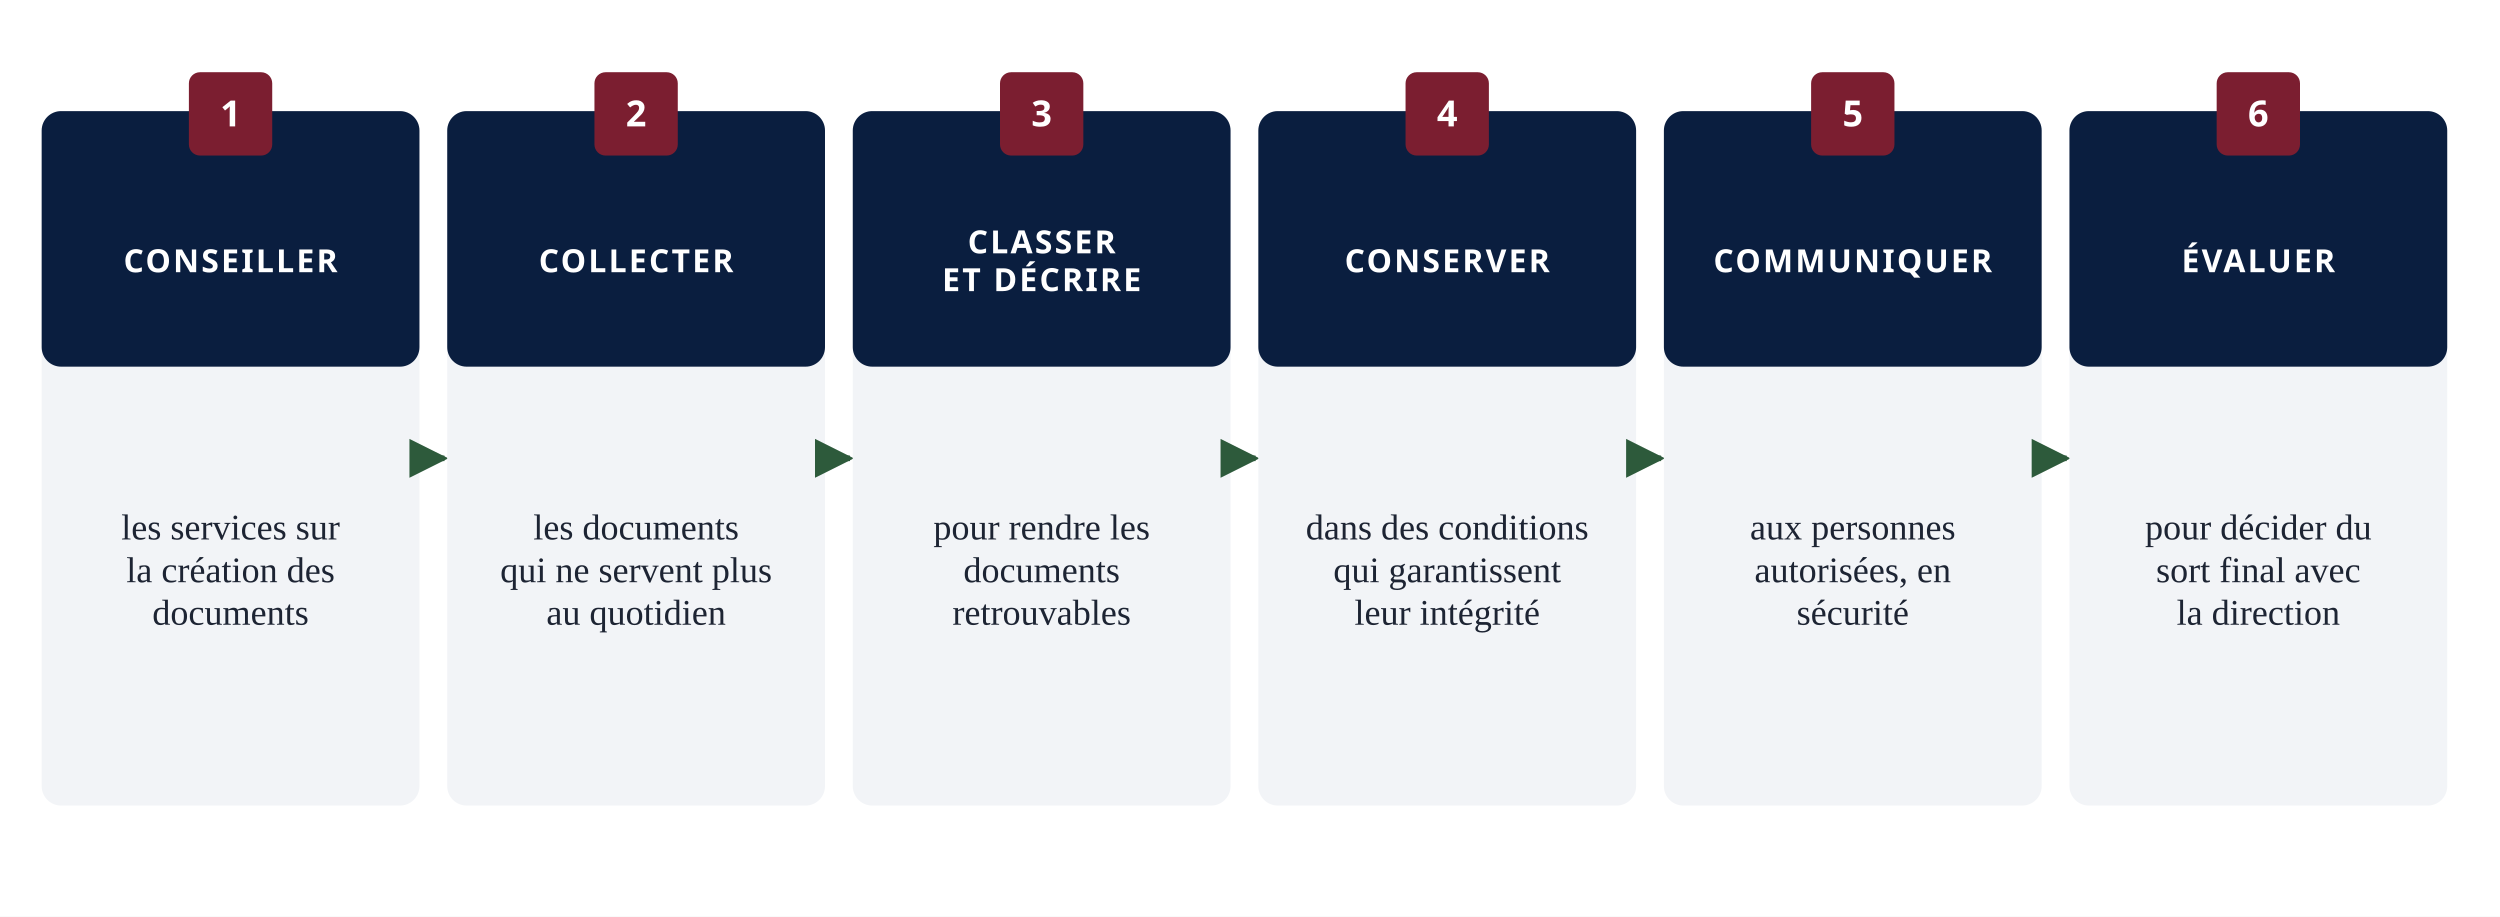
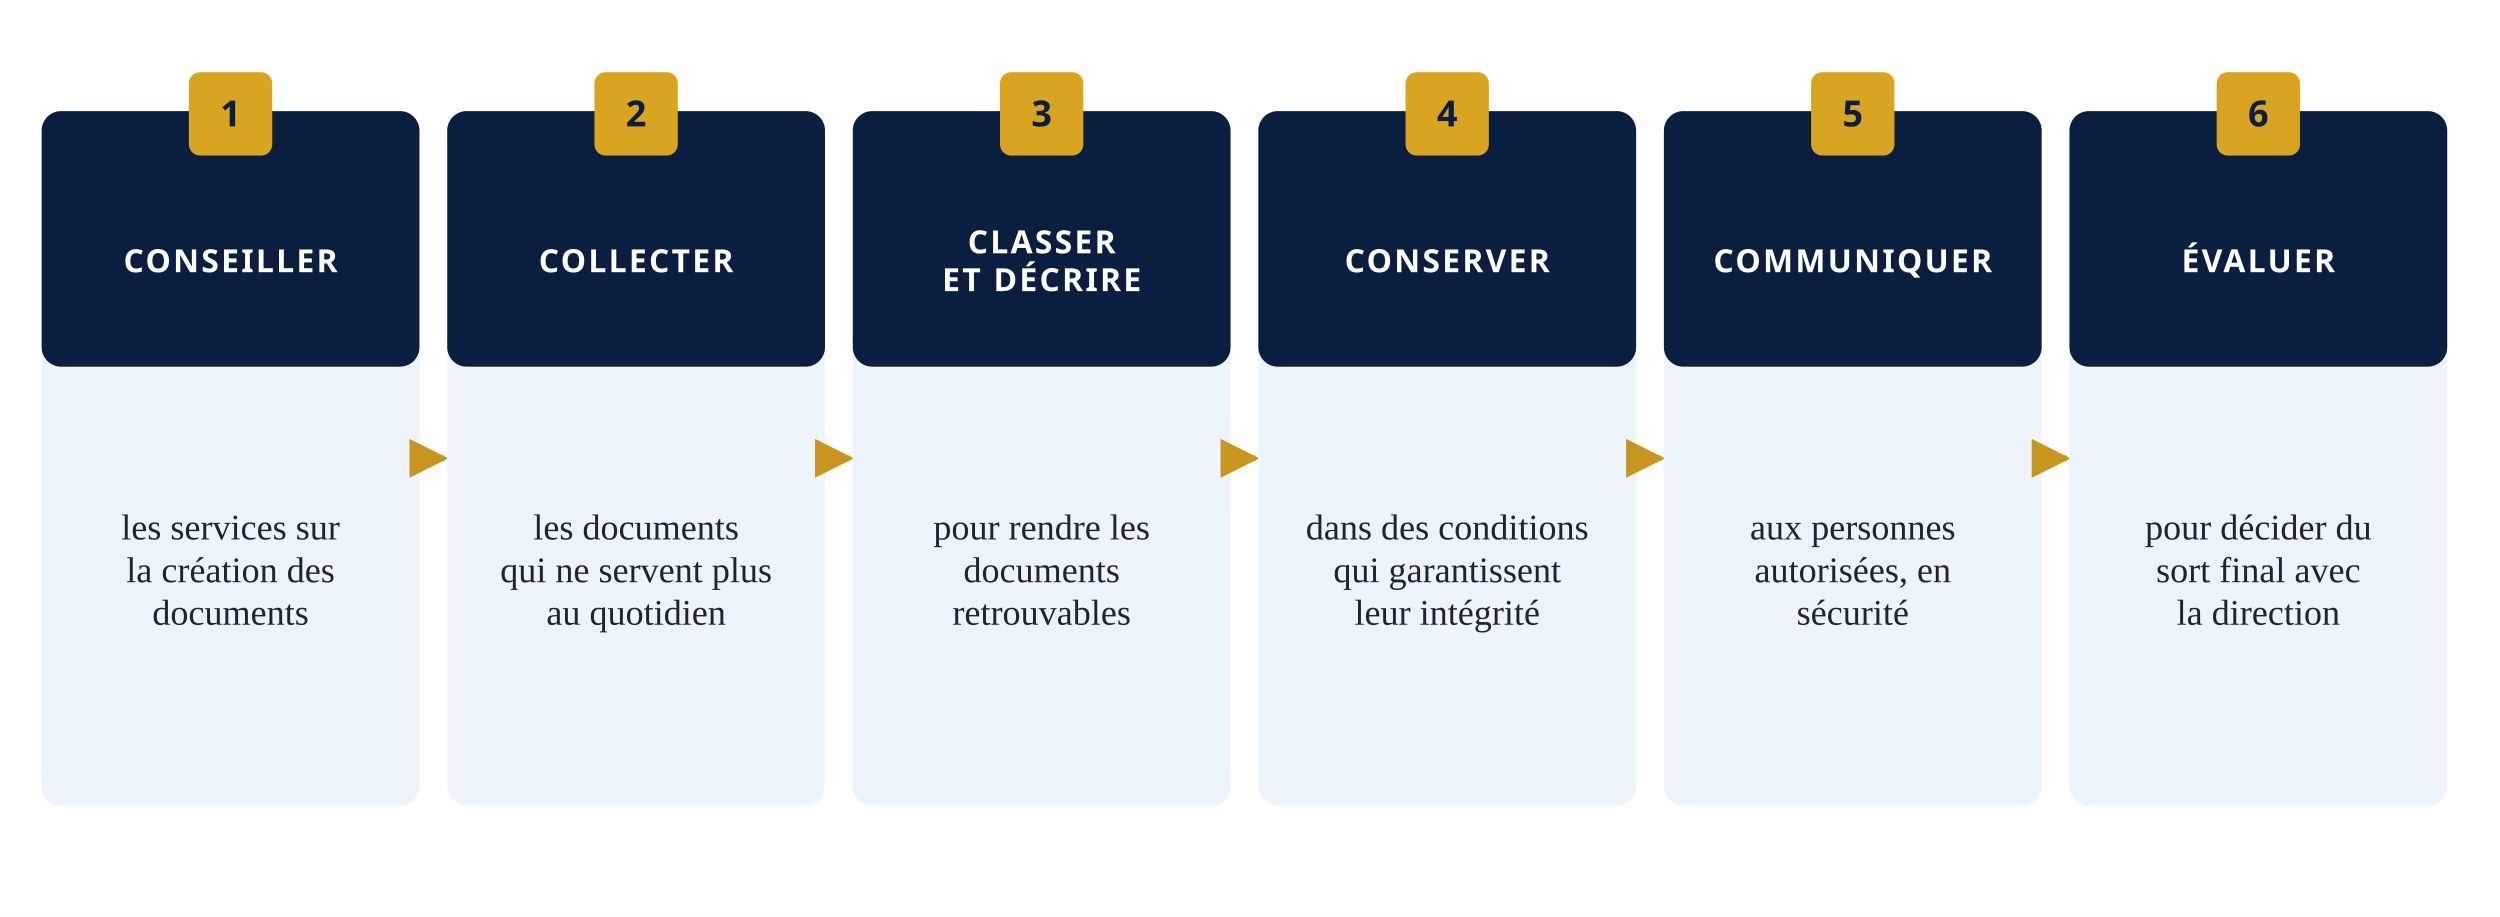
<svg xmlns="http://www.w3.org/2000/svg" viewBox="0 0 900 330" width="900" height="330">
  <defs>
    <marker id="ar" viewBox="0 0 10 10" refX="9" refY="5" markerWidth="7" markerHeight="7" orient="auto-start-reverse">
      <path d="M0 0L10 5L0 10z" fill="#0A1E3F" />
    </marker>
    <marker id="arg" viewBox="0 0 10 10" refX="9" refY="5" markerWidth="7" markerHeight="7" orient="auto-start-reverse">
-       <path d="M0 0L10 5L0 10z" fill="#2D5A3B" />
+       <path d="M0 0L10 5L0 10z" fill="#C8951E" />
    </marker>
  </defs>
  <rect width="900" height="330" fill="white" />
-   <rect x="15" y="40" width="136" height="250" rx="7" fill="#F2F4F7" stroke="none" stroke-width="1" />
+   <rect x="15" y="40" width="136" height="250" rx="7" fill="#EEF4FB" stroke="none" stroke-width="1" />
  <rect x="15" y="40" width="136" height="92" rx="7" fill="#0A1E3F" stroke="none" stroke-width="1" />
-   <rect x="68.0" y="26" width="30" height="30" rx="4" fill="#7B1E30" stroke="none" stroke-width="1" />
-   <text x="83.0" y="45.5" font-family="Montserrat" font-size="13" font-weight="800" fill="white" text-anchor="middle" letter-spacing="0">1</text>
+   <rect x="68.0" y="26" width="30" height="30" rx="4" fill="#D9A520" stroke="none" stroke-width="1" />
+   <text x="83.0" y="45.5" font-family="Montserrat" font-size="13" font-weight="800" fill="#0A1E3F" text-anchor="middle" letter-spacing="0">1</text>
  <text x="83.0" y="98.0" font-family="Montserrat" font-size="11.5" font-weight="800" fill="white" text-anchor="middle" letter-spacing="0.8">CONSEILLER</text>
  <text x="83.0" y="194.2" font-family="Source Sans 3" font-size="13" font-weight="400" fill="#1D2433" text-anchor="middle" letter-spacing="0">les services sur</text>
  <text x="83.0" y="209.6" font-family="Source Sans 3" font-size="13" font-weight="400" fill="#1D2433" text-anchor="middle" letter-spacing="0">la création des</text>
  <text x="83.0" y="224.9" font-family="Source Sans 3" font-size="13" font-weight="400" fill="#1D2433" text-anchor="middle" letter-spacing="0">documents</text>
-   <line x1="152" y1="165" x2="160" y2="165" stroke="#2D5A3B" stroke-width="2" marker-end="url(#arg)" />
-   <rect x="161" y="40" width="136" height="250" rx="7" fill="#F2F4F7" stroke="none" stroke-width="1" />
+   <line x1="152" y1="165" x2="160" y2="165" stroke="#C8951E" stroke-width="2" marker-end="url(#arg)" />
+   <rect x="161" y="40" width="136" height="250" rx="7" fill="#EEF4FB" stroke="none" stroke-width="1" />
  <rect x="161" y="40" width="136" height="92" rx="7" fill="#0A1E3F" stroke="none" stroke-width="1" />
-   <rect x="214.0" y="26" width="30" height="30" rx="4" fill="#7B1E30" stroke="none" stroke-width="1" />
-   <text x="229.0" y="45.5" font-family="Montserrat" font-size="13" font-weight="800" fill="white" text-anchor="middle" letter-spacing="0">2</text>
+   <rect x="214.0" y="26" width="30" height="30" rx="4" fill="#D9A520" stroke="none" stroke-width="1" />
+   <text x="229.0" y="45.5" font-family="Montserrat" font-size="13" font-weight="800" fill="#0A1E3F" text-anchor="middle" letter-spacing="0">2</text>
  <text x="229.0" y="98.0" font-family="Montserrat" font-size="11.5" font-weight="800" fill="white" text-anchor="middle" letter-spacing="0.8">COLLECTER</text>
  <text x="229.0" y="194.2" font-family="Source Sans 3" font-size="13" font-weight="400" fill="#1D2433" text-anchor="middle" letter-spacing="0">les documents</text>
  <text x="229.0" y="209.6" font-family="Source Sans 3" font-size="13" font-weight="400" fill="#1D2433" text-anchor="middle" letter-spacing="0">qui ne servent plus</text>
  <text x="229.0" y="224.9" font-family="Source Sans 3" font-size="13" font-weight="400" fill="#1D2433" text-anchor="middle" letter-spacing="0">au quotidien</text>
-   <line x1="298" y1="165" x2="306" y2="165" stroke="#2D5A3B" stroke-width="2" marker-end="url(#arg)" />
-   <rect x="307" y="40" width="136" height="250" rx="7" fill="#F2F4F7" stroke="none" stroke-width="1" />
+   <line x1="298" y1="165" x2="306" y2="165" stroke="#C8951E" stroke-width="2" marker-end="url(#arg)" />
+   <rect x="307" y="40" width="136" height="250" rx="7" fill="#EEF4FB" stroke="none" stroke-width="1" />
  <rect x="307" y="40" width="136" height="92" rx="7" fill="#0A1E3F" stroke="none" stroke-width="1" />
-   <rect x="360.0" y="26" width="30" height="30" rx="4" fill="#7B1E30" stroke="none" stroke-width="1" />
-   <text x="375.0" y="45.5" font-family="Montserrat" font-size="13" font-weight="800" fill="white" text-anchor="middle" letter-spacing="0">3</text>
+   <rect x="360.0" y="26" width="30" height="30" rx="4" fill="#D9A520" stroke="none" stroke-width="1" />
+   <text x="375.0" y="45.5" font-family="Montserrat" font-size="13" font-weight="800" fill="#0A1E3F" text-anchor="middle" letter-spacing="0">3</text>
  <text x="375.0" y="91.2" font-family="Montserrat" font-size="11.5" font-weight="800" fill="white" text-anchor="middle" letter-spacing="0.8">CLASSER</text>
  <text x="375.0" y="104.8" font-family="Montserrat" font-size="11.5" font-weight="800" fill="white" text-anchor="middle" letter-spacing="0.8">ET DÉCRIRE</text>
  <text x="375.0" y="194.2" font-family="Source Sans 3" font-size="13" font-weight="400" fill="#1D2433" text-anchor="middle" letter-spacing="0">pour rendre les</text>
  <text x="375.0" y="209.6" font-family="Source Sans 3" font-size="13" font-weight="400" fill="#1D2433" text-anchor="middle" letter-spacing="0">documents</text>
  <text x="375.0" y="224.9" font-family="Source Sans 3" font-size="13" font-weight="400" fill="#1D2433" text-anchor="middle" letter-spacing="0">retrouvables</text>
-   <line x1="444" y1="165" x2="452" y2="165" stroke="#2D5A3B" stroke-width="2" marker-end="url(#arg)" />
-   <rect x="453" y="40" width="136" height="250" rx="7" fill="#F2F4F7" stroke="none" stroke-width="1" />
+   <line x1="444" y1="165" x2="452" y2="165" stroke="#C8951E" stroke-width="2" marker-end="url(#arg)" />
+   <rect x="453" y="40" width="136" height="250" rx="7" fill="#EEF4FB" stroke="none" stroke-width="1" />
  <rect x="453" y="40" width="136" height="92" rx="7" fill="#0A1E3F" stroke="none" stroke-width="1" />
-   <rect x="506.0" y="26" width="30" height="30" rx="4" fill="#7B1E30" stroke="none" stroke-width="1" />
-   <text x="521.0" y="45.5" font-family="Montserrat" font-size="13" font-weight="800" fill="white" text-anchor="middle" letter-spacing="0">4</text>
+   <rect x="506.0" y="26" width="30" height="30" rx="4" fill="#D9A520" stroke="none" stroke-width="1" />
+   <text x="521.0" y="45.5" font-family="Montserrat" font-size="13" font-weight="800" fill="#0A1E3F" text-anchor="middle" letter-spacing="0">4</text>
  <text x="521.0" y="98.0" font-family="Montserrat" font-size="11.5" font-weight="800" fill="white" text-anchor="middle" letter-spacing="0.8">CONSERVER</text>
  <text x="521.0" y="194.2" font-family="Source Sans 3" font-size="13" font-weight="400" fill="#1D2433" text-anchor="middle" letter-spacing="0">dans des conditions</text>
  <text x="521.0" y="209.6" font-family="Source Sans 3" font-size="13" font-weight="400" fill="#1D2433" text-anchor="middle" letter-spacing="0">qui garantissent</text>
  <text x="521.0" y="224.9" font-family="Source Sans 3" font-size="13" font-weight="400" fill="#1D2433" text-anchor="middle" letter-spacing="0">leur intégrité</text>
-   <line x1="590" y1="165" x2="598" y2="165" stroke="#2D5A3B" stroke-width="2" marker-end="url(#arg)" />
-   <rect x="599" y="40" width="136" height="250" rx="7" fill="#F2F4F7" stroke="none" stroke-width="1" />
+   <line x1="590" y1="165" x2="598" y2="165" stroke="#C8951E" stroke-width="2" marker-end="url(#arg)" />
+   <rect x="599" y="40" width="136" height="250" rx="7" fill="#EEF4FB" stroke="none" stroke-width="1" />
  <rect x="599" y="40" width="136" height="92" rx="7" fill="#0A1E3F" stroke="none" stroke-width="1" />
-   <rect x="652.0" y="26" width="30" height="30" rx="4" fill="#7B1E30" stroke="none" stroke-width="1" />
-   <text x="667.0" y="45.5" font-family="Montserrat" font-size="13" font-weight="800" fill="white" text-anchor="middle" letter-spacing="0">5</text>
+   <rect x="652.0" y="26" width="30" height="30" rx="4" fill="#D9A520" stroke="none" stroke-width="1" />
+   <text x="667.0" y="45.5" font-family="Montserrat" font-size="13" font-weight="800" fill="#0A1E3F" text-anchor="middle" letter-spacing="0">5</text>
  <text x="667.0" y="98.0" font-family="Montserrat" font-size="11.5" font-weight="800" fill="white" text-anchor="middle" letter-spacing="0.8">COMMUNIQUER</text>
  <text x="667.0" y="194.2" font-family="Source Sans 3" font-size="13" font-weight="400" fill="#1D2433" text-anchor="middle" letter-spacing="0">aux personnes</text>
  <text x="667.0" y="209.6" font-family="Source Sans 3" font-size="13" font-weight="400" fill="#1D2433" text-anchor="middle" letter-spacing="0">autorisées, en</text>
  <text x="667.0" y="224.9" font-family="Source Sans 3" font-size="13" font-weight="400" fill="#1D2433" text-anchor="middle" letter-spacing="0">sécurité</text>
-   <line x1="736" y1="165" x2="744" y2="165" stroke="#2D5A3B" stroke-width="2" marker-end="url(#arg)" />
-   <rect x="745" y="40" width="136" height="250" rx="7" fill="#F2F4F7" stroke="none" stroke-width="1" />
+   <line x1="736" y1="165" x2="744" y2="165" stroke="#C8951E" stroke-width="2" marker-end="url(#arg)" />
+   <rect x="745" y="40" width="136" height="250" rx="7" fill="#EEF4FB" stroke="none" stroke-width="1" />
  <rect x="745" y="40" width="136" height="92" rx="7" fill="#0A1E3F" stroke="none" stroke-width="1" />
-   <rect x="798.0" y="26" width="30" height="30" rx="4" fill="#7B1E30" stroke="none" stroke-width="1" />
-   <text x="813.0" y="45.5" font-family="Montserrat" font-size="13" font-weight="800" fill="white" text-anchor="middle" letter-spacing="0">6</text>
+   <rect x="798.0" y="26" width="30" height="30" rx="4" fill="#D9A520" stroke="none" stroke-width="1" />
+   <text x="813.0" y="45.5" font-family="Montserrat" font-size="13" font-weight="800" fill="#0A1E3F" text-anchor="middle" letter-spacing="0">6</text>
  <text x="813.0" y="98.0" font-family="Montserrat" font-size="11.5" font-weight="800" fill="white" text-anchor="middle" letter-spacing="0.8">ÉVALUER</text>
  <text x="813.0" y="194.2" font-family="Source Sans 3" font-size="13" font-weight="400" fill="#1D2433" text-anchor="middle" letter-spacing="0">pour décider du</text>
  <text x="813.0" y="209.6" font-family="Source Sans 3" font-size="13" font-weight="400" fill="#1D2433" text-anchor="middle" letter-spacing="0">sort final avec</text>
  <text x="813.0" y="224.9" font-family="Source Sans 3" font-size="13" font-weight="400" fill="#1D2433" text-anchor="middle" letter-spacing="0">la direction</text>
</svg>
